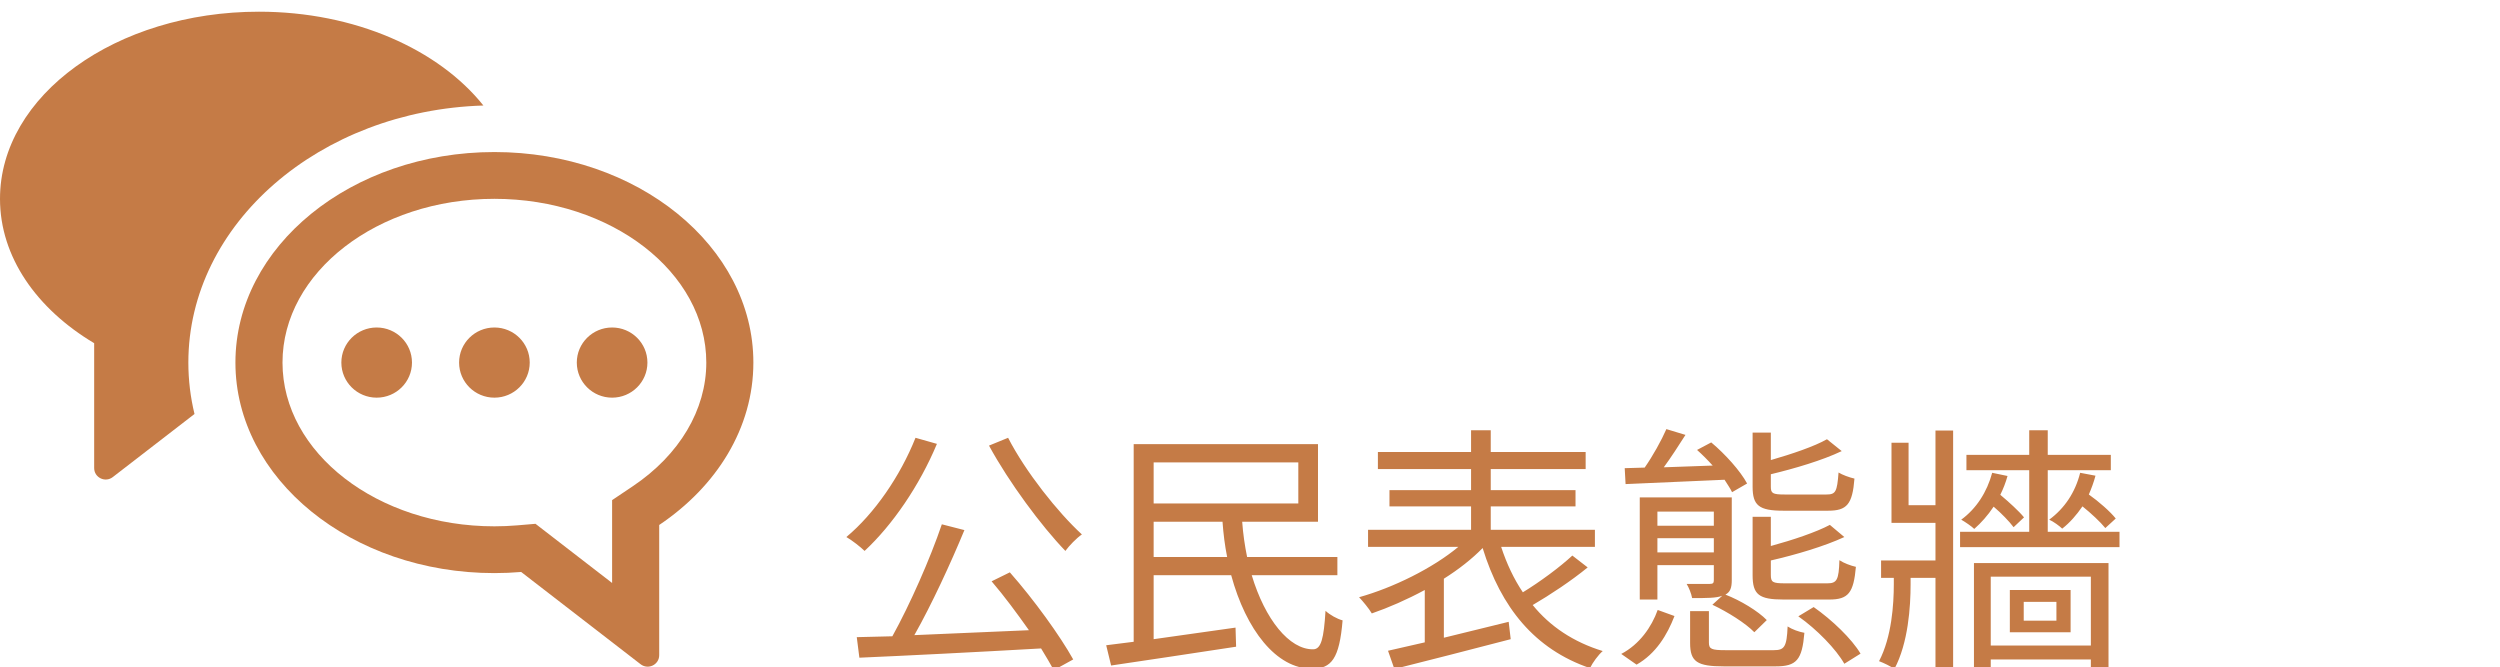
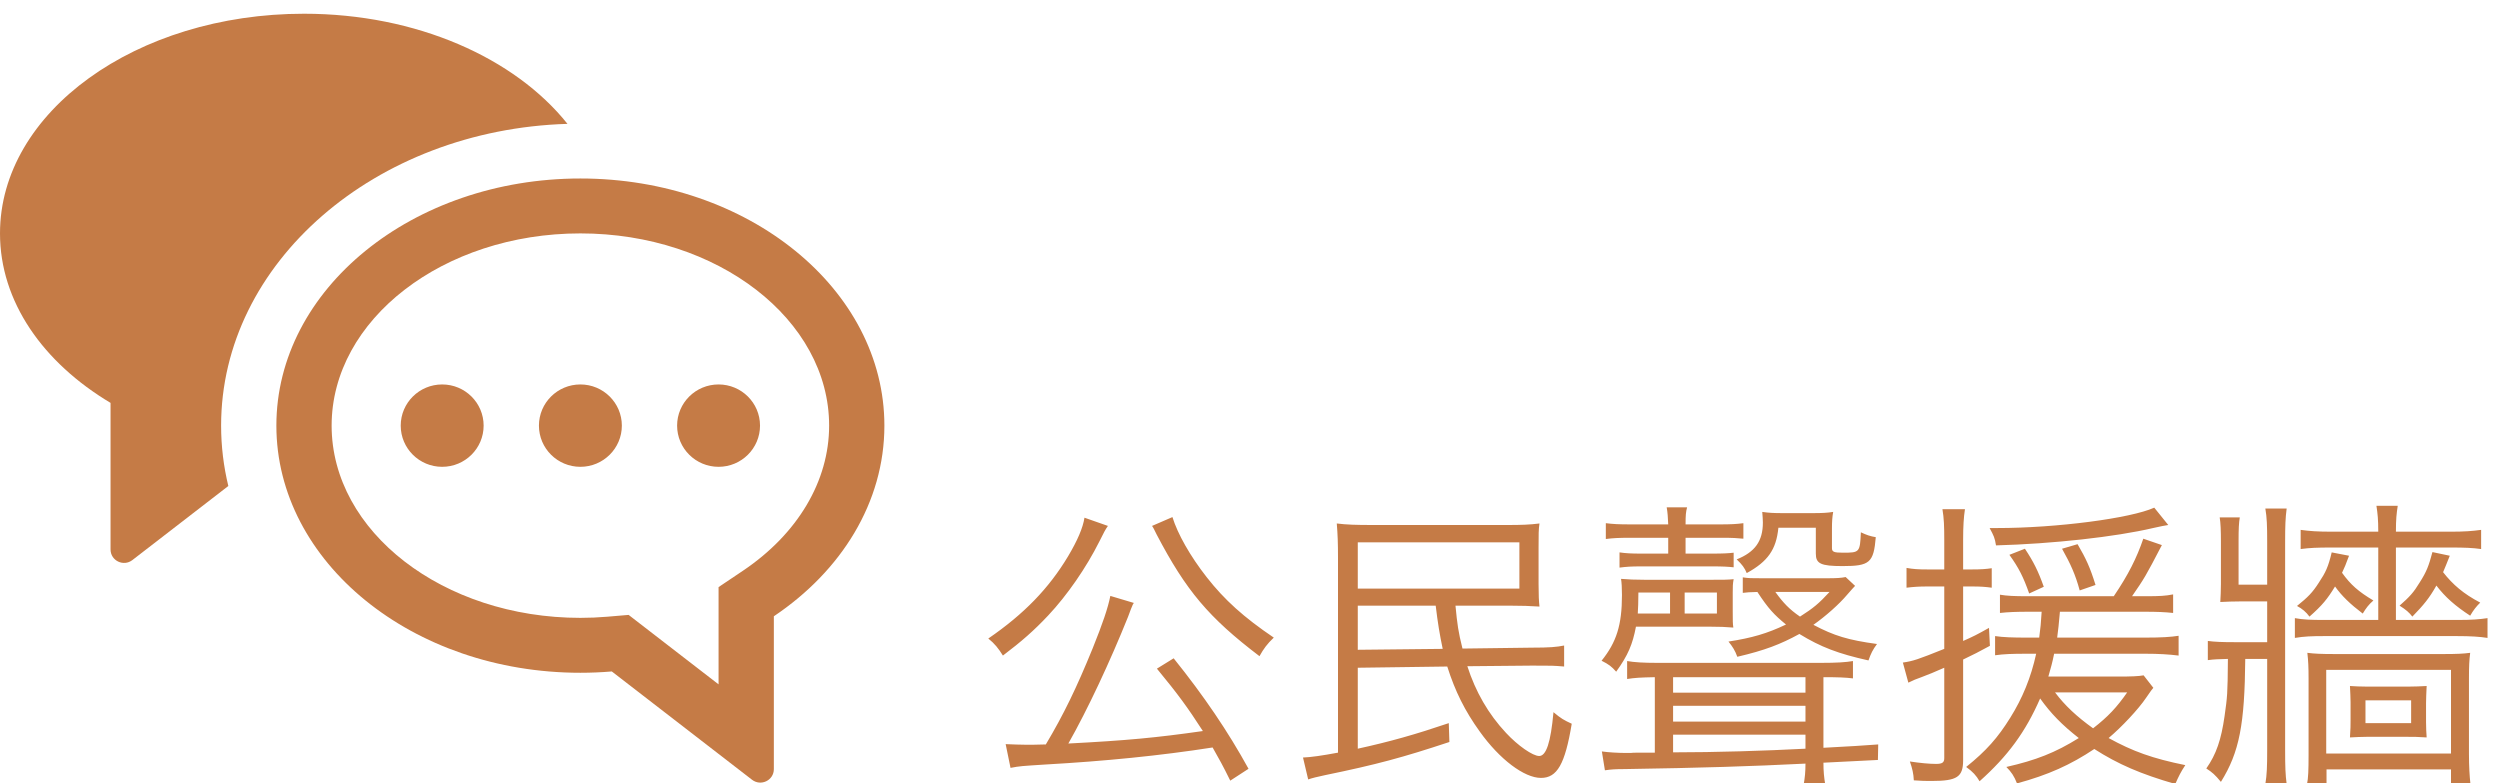
- <svg xmlns="http://www.w3.org/2000/svg" width="135px" height="36px" viewBox="0 0 135 36" version="1.1">
+ <svg xmlns="http://www.w3.org/2000/svg" width="115px" height="36px" viewBox="0 0 115 36" version="1.1">
  <defs />
  <g id="Page-1" stroke="none" stroke-width="1" fill="none" fill-rule="evenodd">
    <g id="people" fill="#C57B46">
-       <text id="公民表態牆" font-family="Hiragino Kaku Gothic ProN" font-size="14" font-weight="313">
-         <tspan x="45" y="35">公民表態牆</tspan>
-       </text>
      <g transform="translate(0, 0.631579)">
        <path d="M10.171,18.947 C10.171,11.453 17.265,5.331 26.104,5.066 C23.688,2.039 19.167,0 13.984,0 C6.261,0 0,4.524 0,10.105 C0,13.244 1.979,16.047 5.085,17.901 L5.085,24.644 C5.085,25.158 5.68,25.448 6.089,25.132 L10.503,21.724 C10.286,20.826 10.171,19.898 10.171,18.947" id="Fill-1" />
        <path d="M26.698,7.579 C18.974,7.579 12.713,12.669 12.713,18.947 C12.713,25.226 18.974,30.316 26.698,30.316 C27.186,30.316 27.668,30.295 28.143,30.255 L34.593,35.237 C35.002,35.553 35.597,35.264 35.597,34.749 L35.597,27.717 C38.703,25.632 40.682,22.478 40.682,18.947 C40.682,12.669 34.421,7.579 26.698,7.579 L26.698,7.579 L26.698,7.579 Z M34.173,25.624 L33.054,26.375 L33.054,30.849 L28.917,27.654 L27.926,27.738 C27.526,27.772 27.112,27.79 26.698,27.79 C20.388,27.79 15.255,23.824 15.255,18.947 C15.255,14.071 20.388,10.105 26.698,10.105 C33.007,10.105 38.14,14.071 38.14,18.947 C38.14,21.497 36.694,23.931 34.173,25.624 L34.173,25.624 L34.173,25.624 Z M33.054,17.053 C32.001,17.053 31.147,17.901 31.147,18.947 C31.147,19.994 32.001,20.842 33.054,20.842 C34.107,20.842 34.961,19.994 34.961,18.947 C34.961,17.901 34.107,17.053 33.054,17.053 L33.054,17.053 L33.054,17.053 Z M20.34,17.053 C19.287,17.053 18.433,17.901 18.433,18.947 C18.433,19.994 19.287,20.842 20.34,20.842 C21.393,20.842 22.247,19.994 22.247,18.947 C22.247,17.901 21.393,17.053 20.34,17.053 L20.34,17.053 L20.34,17.053 Z M26.698,17.053 C25.644,17.053 24.791,17.901 24.791,18.947 C24.791,19.994 25.644,20.842 26.698,20.842 C27.75,20.842 28.605,19.994 28.605,18.947 C28.605,17.901 27.75,17.053 26.698,17.053 L26.698,17.053 L26.698,17.053 Z" id="Fill-2" />
      </g>
+       <path d="M57.432,35.364 C56.494,33.656 55.374,32.004 53.988,30.282 L53.218,30.758 C54.198,31.948 54.618,32.522 55.332,33.628 C53.176,33.936 51.832,34.062 49.144,34.202 C50.026,32.648 51.062,30.436 51.888,28.378 C52,28.07 52.056,27.93 52.112,27.804 C52.126,27.79 52.14,27.762 52.154,27.734 L51.076,27.412 C50.964,27.972 50.726,28.672 50.264,29.82 C49.522,31.64 48.934,32.858 48.108,34.244 C47.646,34.258 47.492,34.258 47.198,34.258 C46.946,34.258 46.61,34.244 46.26,34.23 L46.484,35.322 C46.918,35.238 47.002,35.238 48.08,35.168 C50.81,35.014 53.358,34.762 55.78,34.384 C56.088,34.93 56.242,35.196 56.592,35.91 L57.432,35.364 Z M49.886,23.814 C49.816,24.276 49.564,24.864 49.13,25.592 C48.248,27.062 47.114,28.238 45.462,29.372 C45.756,29.61 45.924,29.82 46.134,30.156 C47.002,29.498 47.562,29.008 48.22,28.308 C49.088,27.384 49.97,26.11 50.572,24.906 C50.796,24.458 50.838,24.374 50.964,24.192 L49.886,23.814 Z M52.994,24.192 C53.064,24.29 53.092,24.36 53.204,24.584 C54.562,27.174 55.598,28.406 57.936,30.184 C58.132,29.834 58.286,29.624 58.594,29.33 C57.208,28.392 56.326,27.594 55.514,26.558 C54.744,25.578 54.17,24.556 53.932,23.786 L52.994,24.192 Z M69.43,27.86 C69.99,27.86 70.396,27.874 70.816,27.902 C70.788,27.65 70.774,27.384 70.774,26.866 L70.774,25.2 C70.774,24.57 70.774,24.36 70.816,24.08 C70.382,24.136 69.976,24.15 69.36,24.15 L63.13,24.15 C62.374,24.15 61.94,24.136 61.492,24.08 C61.534,24.612 61.548,24.976 61.548,25.662 L61.548,34.622 C60.792,34.762 60.302,34.832 59.938,34.846 L60.176,35.854 C60.33,35.798 60.61,35.728 60.946,35.658 C63.326,35.168 64.516,34.846 66.672,34.132 L66.644,33.264 C65.118,33.782 63.928,34.118 62.458,34.44 L62.458,30.716 L66.574,30.66 C66.938,31.808 67.386,32.704 68.072,33.656 C68.982,34.93 70.116,35.784 70.886,35.784 C71.628,35.784 71.992,35.154 72.3,33.292 C71.936,33.124 71.81,33.054 71.46,32.76 C71.334,34.16 71.124,34.776 70.802,34.776 C70.508,34.776 69.822,34.3 69.276,33.712 C68.464,32.844 67.876,31.822 67.498,30.646 L70.48,30.618 C71.432,30.618 71.432,30.618 71.95,30.66 L71.95,29.694 C71.6,29.764 71.278,29.792 70.466,29.792 L67.274,29.834 C67.078,29.05 67.036,28.728 66.952,27.86 L69.43,27.86 Z M66.042,27.86 C66.14,28.672 66.224,29.176 66.364,29.848 L62.458,29.89 L62.458,27.86 L66.042,27.86 Z M62.458,24.948 L69.892,24.948 L69.892,27.076 L62.458,27.076 L62.458,24.948 Z M76.738,24.738 L76.738,25.466 L75.492,25.466 C75.044,25.466 74.792,25.452 74.498,25.41 L74.498,26.11 C74.82,26.068 75.044,26.054 75.492,26.054 L78.726,26.054 C79.286,26.054 79.468,26.068 79.748,26.096 L79.748,25.424 C79.496,25.452 79.286,25.466 78.726,25.466 L77.536,25.466 L77.536,24.738 L79.174,24.738 C79.734,24.738 79.902,24.752 80.196,24.78 L80.196,24.066 C79.888,24.108 79.608,24.122 79.16,24.122 L77.536,24.122 C77.536,23.702 77.55,23.548 77.606,23.338 L76.668,23.338 C76.71,23.576 76.724,23.786 76.738,24.122 L74.974,24.122 C74.47,24.122 74.19,24.108 73.868,24.066 L73.868,24.794 C74.204,24.752 74.456,24.738 74.974,24.738 L76.738,24.738 Z M84.9,26.544 C84.69,26.586 84.494,26.6 84.046,26.6 L81.05,26.6 C80.546,26.6 80.434,26.6 80.168,26.558 L80.168,27.272 C80.392,27.244 80.434,27.244 80.84,27.23 C81.344,28 81.61,28.28 82.156,28.728 C81.274,29.148 80.588,29.344 79.51,29.512 C79.692,29.736 79.818,29.932 79.916,30.212 C81.176,29.918 81.904,29.638 82.772,29.162 C83.752,29.764 84.564,30.072 85.95,30.38 C86.062,30.058 86.146,29.89 86.342,29.624 C85.012,29.442 84.368,29.246 83.416,28.742 C83.976,28.35 84.606,27.79 84.97,27.356 C85.166,27.132 85.264,27.02 85.334,26.95 L84.9,26.544 Z M84.158,27.23 C83.668,27.762 83.416,27.972 82.8,28.364 C82.31,28.028 82.03,27.734 81.666,27.23 L84.158,27.23 Z M76.122,34.622 C75.184,34.622 75.114,34.622 75.016,34.636 L74.792,34.636 C74.442,34.636 73.966,34.608 73.686,34.566 L73.826,35.434 C74.106,35.392 74.316,35.378 74.736,35.378 C78.264,35.322 80.532,35.252 83.052,35.126 C83.052,35.518 83.024,35.77 82.968,36.092 L83.962,36.092 C83.906,35.756 83.878,35.49 83.878,35.084 C85.334,35.014 85.334,35.014 86.384,34.958 L86.398,34.244 C85.418,34.314 85.418,34.314 83.878,34.398 L83.878,31.15 C84.55,31.15 84.9,31.164 85.236,31.206 L85.236,30.408 C84.914,30.464 84.494,30.492 83.752,30.492 L76.248,30.492 C75.576,30.492 75.17,30.464 74.848,30.408 L74.848,31.234 C75.212,31.178 75.436,31.164 76.122,31.15 L76.122,34.622 Z M76.962,33.796 L83.052,33.796 L83.052,34.44 C81.19,34.538 78.908,34.608 76.962,34.608 L76.962,33.796 Z M76.962,33.194 L76.962,32.466 L83.052,32.466 L83.052,33.194 L76.962,33.194 Z M76.962,31.864 L76.962,31.15 L83.052,31.15 L83.052,31.864 L76.962,31.864 Z M78.6,28.826 C79.132,28.826 79.37,28.84 79.734,28.868 C79.706,28.7 79.706,28.56 79.706,28.14 L79.706,27.244 C79.706,27.006 79.706,26.852 79.748,26.642 C79.468,26.67 79.286,26.67 78.712,26.67 L75.66,26.67 C75.198,26.67 74.918,26.656 74.568,26.628 C74.596,26.81 74.61,27.034 74.61,27.37 C74.61,28.756 74.358,29.54 73.672,30.394 C74.008,30.562 74.134,30.66 74.344,30.898 C74.89,30.142 75.1,29.638 75.254,28.826 L78.6,28.826 Z M76.822,27.258 L76.822,28.224 L75.338,28.224 C75.352,27.944 75.366,27.72 75.366,27.258 L76.822,27.258 Z M77.494,28.224 L77.494,27.258 L78.978,27.258 L78.978,28.224 L77.494,28.224 Z M83.528,24.276 L83.528,25.466 C83.528,25.928 83.752,26.04 84.76,26.04 C86.006,26.04 86.188,25.886 86.286,24.71 C86.034,24.668 85.866,24.612 85.6,24.486 C85.558,25.41 85.544,25.424 84.774,25.424 C84.354,25.424 84.27,25.382 84.27,25.214 L84.27,24.304 C84.27,23.996 84.284,23.786 84.326,23.548 C84.06,23.59 83.836,23.604 83.374,23.604 L82.016,23.604 C81.554,23.604 81.358,23.59 81.064,23.548 C81.078,23.73 81.092,23.912 81.092,24.038 C81.092,24.892 80.728,25.396 79.888,25.732 C80.14,25.97 80.252,26.124 80.35,26.362 C81.316,25.83 81.708,25.284 81.806,24.276 L83.528,24.276 Z M93.916,28.14 C93.888,28.616 93.86,28.924 93.804,29.33 L93.23,29.33 C92.586,29.33 92.152,29.316 91.774,29.26 L91.774,30.142 C92.18,30.086 92.558,30.072 93.216,30.072 L93.664,30.072 C93.426,31.164 93.034,32.116 92.474,33.012 C91.9,33.936 91.368,34.538 90.444,35.28 C90.752,35.504 90.906,35.672 91.06,35.938 C92.362,34.776 93.174,33.67 93.846,32.13 C94.336,32.816 94.854,33.348 95.624,33.95 C94.546,34.622 93.65,34.972 92.292,35.28 C92.53,35.518 92.656,35.714 92.782,36.036 C94.224,35.644 95.246,35.182 96.338,34.454 C97.43,35.154 98.466,35.602 100.062,36.064 C100.23,35.686 100.314,35.518 100.524,35.196 C99.012,34.888 98.116,34.566 96.996,33.95 C97.598,33.446 98.382,32.606 98.718,32.102 C98.97,31.738 98.97,31.738 99.054,31.64 L98.606,31.066 C98.368,31.108 98.046,31.122 97.43,31.122 L94.224,31.122 C94.336,30.73 94.406,30.492 94.49,30.072 L98.69,30.072 C99.292,30.072 99.768,30.1 100.216,30.156 L100.216,29.246 C99.852,29.302 99.432,29.33 98.69,29.33 L94.63,29.33 C94.686,28.91 94.7,28.77 94.756,28.14 L98.662,28.14 C99.208,28.14 99.572,28.154 99.964,28.196 L99.964,27.342 C99.614,27.412 99.334,27.426 98.732,27.426 L98.074,27.426 C98.634,26.614 98.69,26.53 99.446,25.074 L98.592,24.78 C98.284,25.676 97.906,26.432 97.234,27.426 L93.258,27.426 C92.67,27.426 92.32,27.412 91.998,27.356 L91.998,28.196 C92.376,28.154 92.768,28.14 93.314,28.14 L93.916,28.14 Z M97.85,31.85 C97.374,32.536 96.968,32.97 96.282,33.502 C95.54,32.97 94.98,32.452 94.532,31.85 L97.85,31.85 Z M89.436,26.194 L88.638,26.194 C88.246,26.194 88.008,26.18 87.7,26.124 L87.7,27.034 C88.05,26.992 88.302,26.978 88.638,26.978 L89.436,26.978 L89.436,29.848 C88.218,30.338 88.008,30.408 87.532,30.478 L87.784,31.402 C88.008,31.29 88.148,31.234 88.386,31.15 C88.834,30.982 88.848,30.968 89.436,30.716 L89.436,34.874 C89.436,35.07 89.352,35.14 89.058,35.14 C88.75,35.14 88.316,35.098 87.854,35.028 C87.966,35.35 88.022,35.588 88.036,35.896 C88.414,35.924 88.568,35.924 88.862,35.924 C90.024,35.924 90.304,35.742 90.304,34.972 L90.304,30.338 C90.808,30.1 90.99,30.002 91.536,29.708 L91.494,28.882 C90.948,29.19 90.752,29.288 90.304,29.484 L90.304,26.978 L90.738,26.978 C91.088,26.978 91.312,26.992 91.62,27.034 L91.62,26.138 C91.34,26.18 91.102,26.194 90.738,26.194 L90.304,26.194 L90.304,24.836 C90.304,24.192 90.332,23.786 90.388,23.422 L89.352,23.422 C89.422,23.842 89.436,24.192 89.436,24.85 L89.436,26.194 Z M99.096,23.352 C98.018,23.842 94.602,24.29 91.872,24.29 L91.522,24.29 C91.718,24.654 91.76,24.738 91.816,25.088 C94.406,25.018 97.318,24.696 99.04,24.29 C99.488,24.192 99.488,24.192 99.74,24.15 L99.096,23.352 Z M94.014,26.992 C93.762,26.278 93.538,25.83 93.146,25.242 L92.432,25.522 C92.866,26.124 93.076,26.544 93.342,27.3 L94.014,26.992 Z M96.394,26.908 C96.142,26.096 95.96,25.704 95.568,25.032 L94.854,25.242 C95.246,25.942 95.47,26.432 95.666,27.16 L96.394,26.908 Z M104.29,26.894 L102.974,26.894 L102.974,24.864 C102.974,24.332 102.988,24.052 103.03,23.8 L102.106,23.8 C102.148,24.052 102.162,24.402 102.162,24.906 L102.162,26.866 C102.162,27.16 102.148,27.426 102.134,27.692 C102.456,27.678 102.694,27.664 103.114,27.664 L104.29,27.664 L104.29,29.54 L102.806,29.54 C102.204,29.54 101.882,29.526 101.56,29.484 L101.56,30.366 C101.868,30.324 102.036,30.324 102.484,30.31 C102.47,31.976 102.456,32.032 102.33,32.942 C102.176,34.02 101.952,34.692 101.49,35.35 C101.77,35.532 101.882,35.63 102.162,35.966 C103.016,34.594 103.254,33.32 103.282,30.31 L104.29,30.31 L104.29,34.51 C104.29,35.266 104.276,35.644 104.206,36.064 L105.186,36.064 C105.13,35.644 105.116,35.266 105.116,34.524 L105.116,24.934 C105.116,24.178 105.13,23.828 105.186,23.394 L104.206,23.394 C104.276,23.8 104.29,24.164 104.29,24.92 L104.29,26.894 Z M109.4,25.186 L109.4,28.518 L106.922,28.518 C106.278,28.518 105.942,28.504 105.564,28.434 L105.564,29.344 C105.984,29.274 106.334,29.26 106.936,29.26 L112.998,29.26 C113.67,29.26 114.062,29.288 114.426,29.344 L114.426,28.434 C114.062,28.49 113.684,28.518 113.068,28.518 L110.212,28.518 L110.212,25.186 L112.76,25.186 C113.348,25.186 113.74,25.2 114.132,25.256 L114.132,24.374 C113.726,24.43 113.362,24.458 112.718,24.458 L110.212,24.458 C110.212,23.884 110.24,23.632 110.296,23.268 L109.316,23.268 C109.372,23.632 109.4,23.898 109.4,24.458 L107.272,24.458 C106.614,24.458 106.222,24.43 105.83,24.374 L105.83,25.256 C106.25,25.2 106.6,25.186 107.23,25.186 L109.4,25.186 Z M107.258,25.41 C107.104,26.068 106.978,26.334 106.67,26.796 C106.376,27.258 106.166,27.468 105.662,27.874 C105.9,28 106.082,28.154 106.236,28.364 C106.824,27.846 107.062,27.552 107.412,26.978 C107.72,27.412 108.112,27.79 108.686,28.224 C108.84,27.972 108.952,27.818 109.176,27.622 C108.49,27.216 108.126,26.894 107.734,26.348 C107.846,26.11 107.902,25.984 108.056,25.564 L107.258,25.41 Z M111.892,25.396 C111.724,26.026 111.626,26.292 111.304,26.796 C111.024,27.258 110.842,27.454 110.38,27.86 C110.688,28.056 110.814,28.168 110.968,28.364 C111.486,27.832 111.752,27.51 112.074,26.936 C112.48,27.468 112.942,27.874 113.628,28.322 C113.782,28.056 113.908,27.902 114.09,27.72 C113.32,27.314 112.83,26.894 112.382,26.32 C112.494,26.068 112.536,25.942 112.69,25.564 L111.892,25.396 Z M108.126,33.138 C108.126,33.348 108.126,33.544 108.098,33.922 C108.378,33.908 108.616,33.894 108.868,33.894 L110.744,33.894 C111.024,33.894 111.22,33.894 111.626,33.922 C111.612,33.726 111.598,33.474 111.598,33.222 L111.598,32.354 C111.598,32.116 111.612,31.892 111.626,31.556 C111.36,31.57 111.094,31.584 110.786,31.584 L108.882,31.584 C108.546,31.584 108.35,31.57 108.098,31.556 C108.112,31.892 108.126,32.074 108.126,32.298 L108.126,33.138 Z M108.812,32.214 L110.912,32.214 L110.912,33.264 L108.812,33.264 L108.812,32.214 Z M107.02,35.392 L112.746,35.392 L112.746,36.078 L113.642,36.078 C113.6,35.714 113.572,35.252 113.572,34.678 L113.572,31.192 C113.572,30.646 113.586,30.366 113.628,30.03 C113.306,30.072 112.998,30.086 112.438,30.086 L107.356,30.086 C106.796,30.086 106.46,30.072 106.138,30.03 C106.18,30.408 106.194,30.674 106.194,31.22 L106.194,34.734 C106.194,35.434 106.18,35.784 106.124,36.064 L107.02,36.064 L107.02,35.392 Z M107.006,30.814 L112.746,30.814 L112.746,34.664 L107.006,34.664 L107.006,30.814 Z" id="公民聲援牆" />
    </g>
    <g id="Artboard-16" transform="translate(-865, -74)" />
  </g>
</svg>
